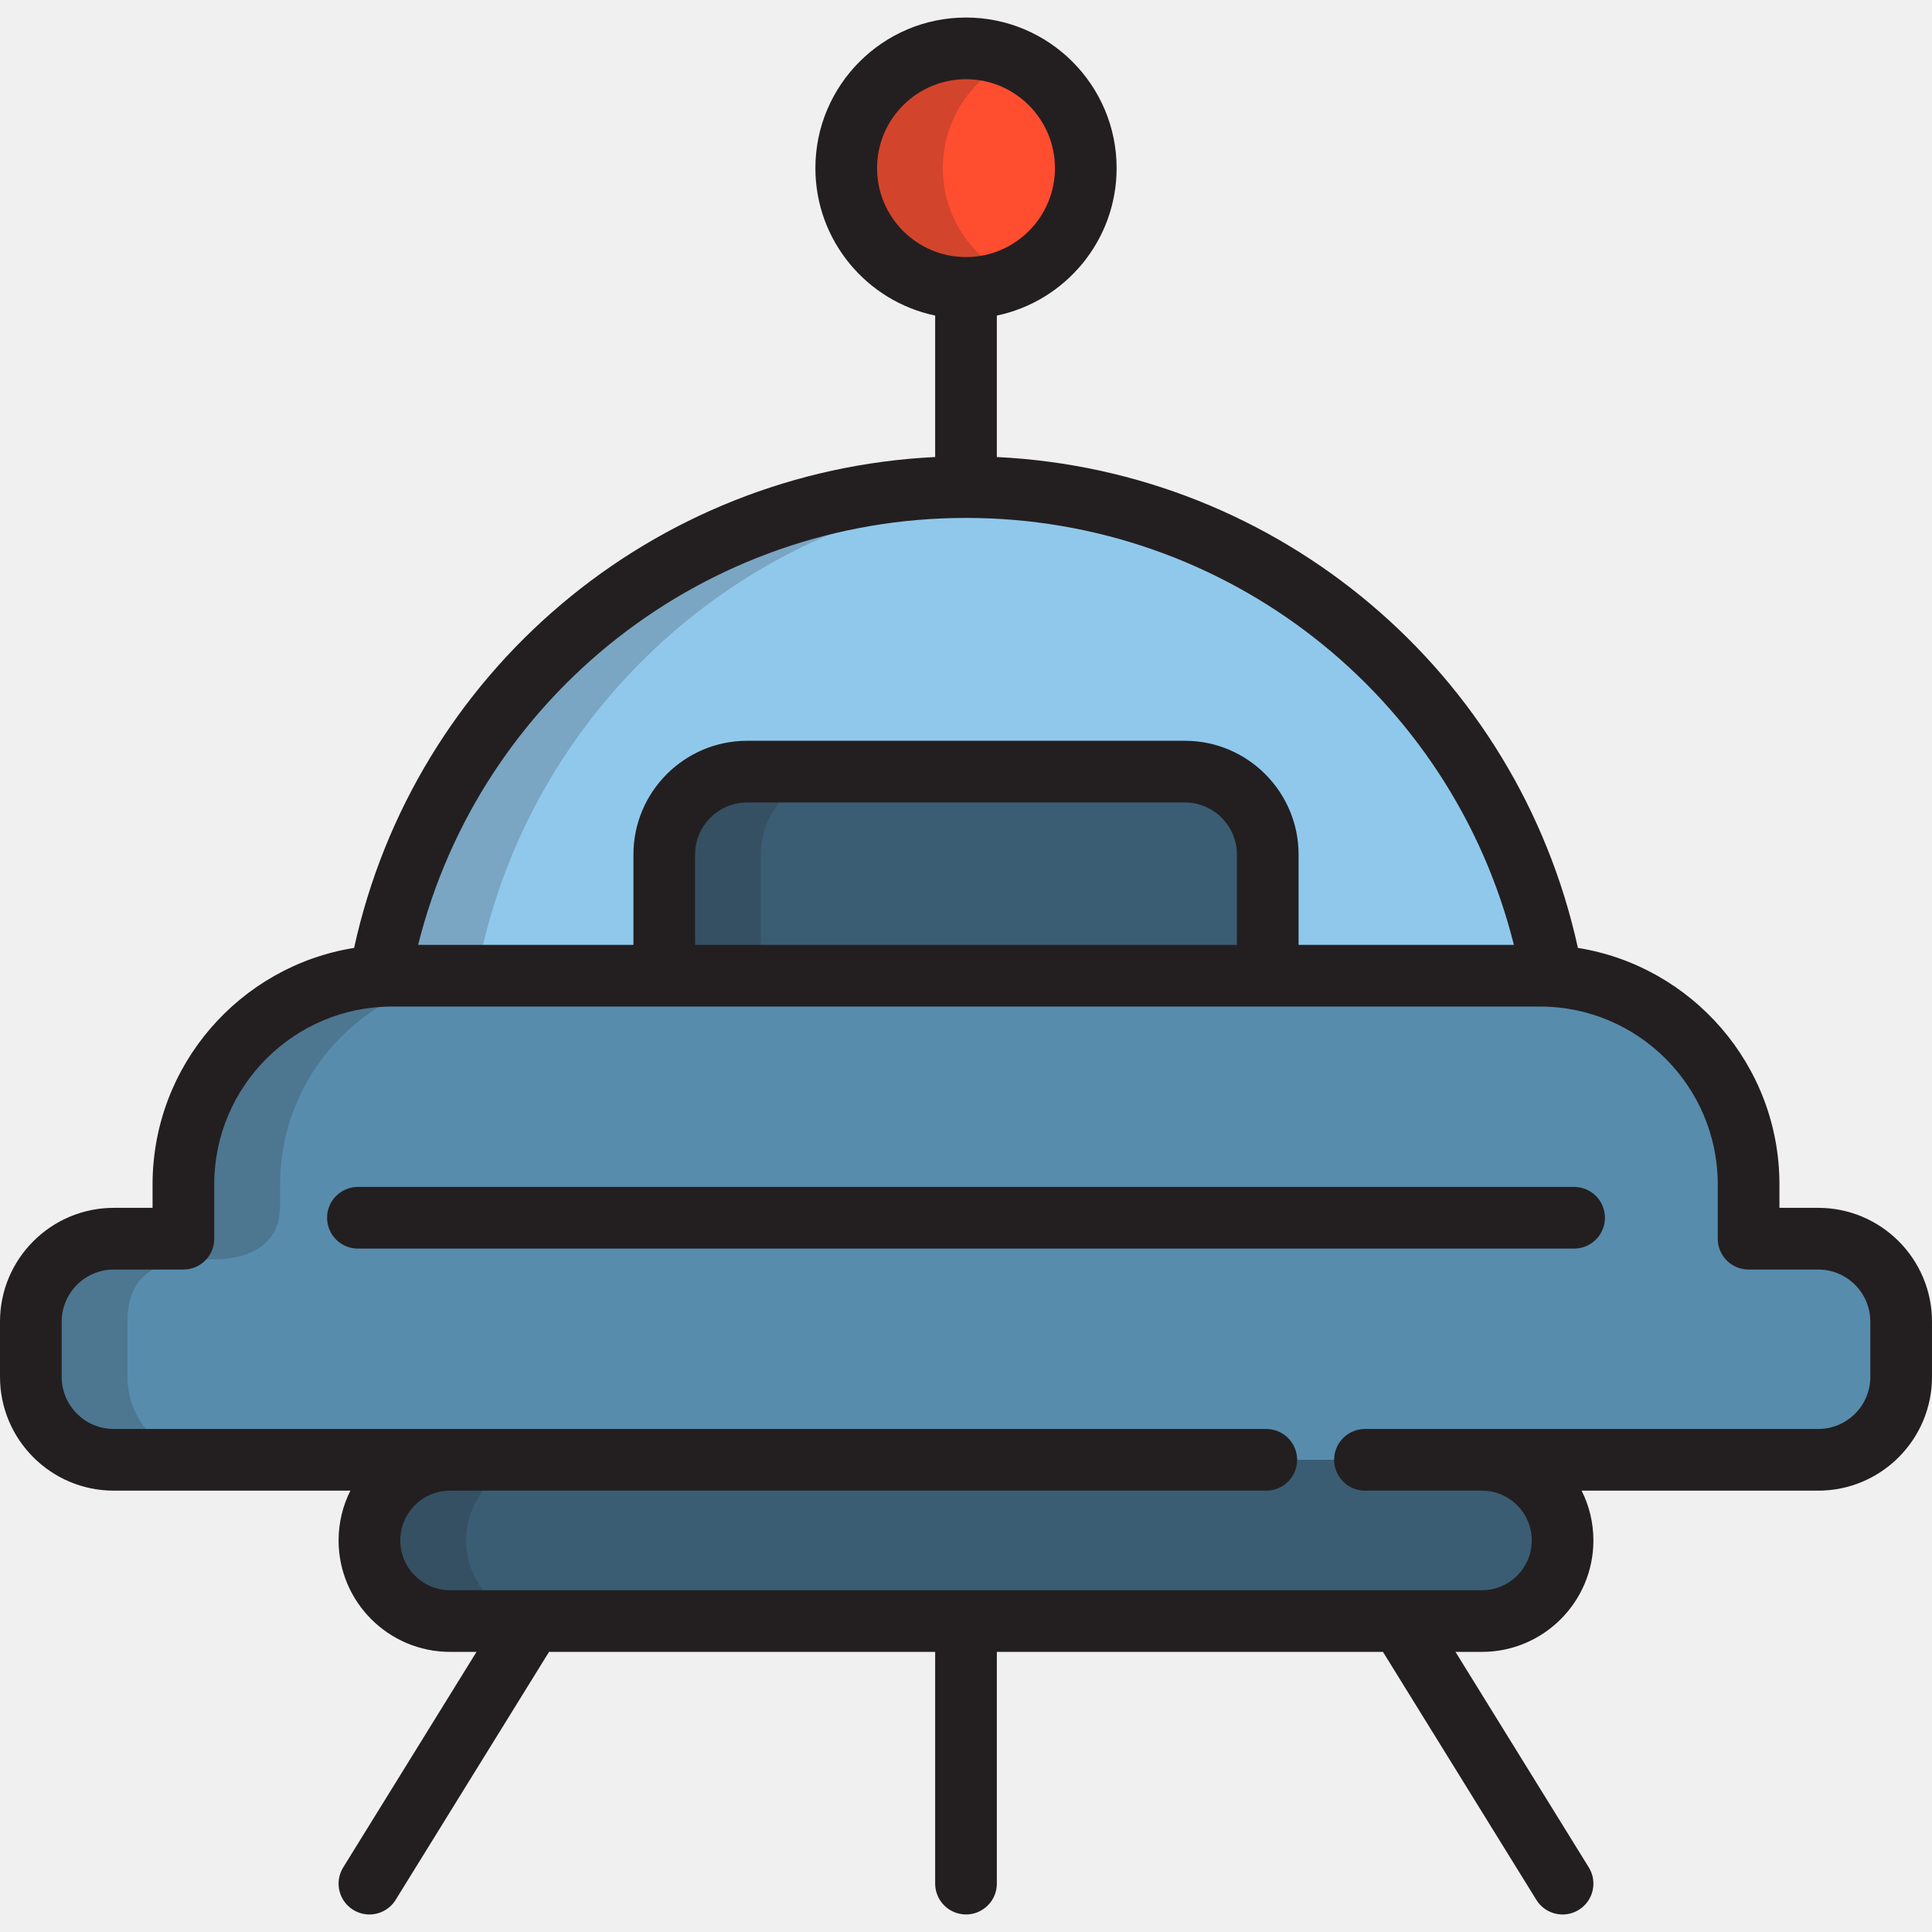
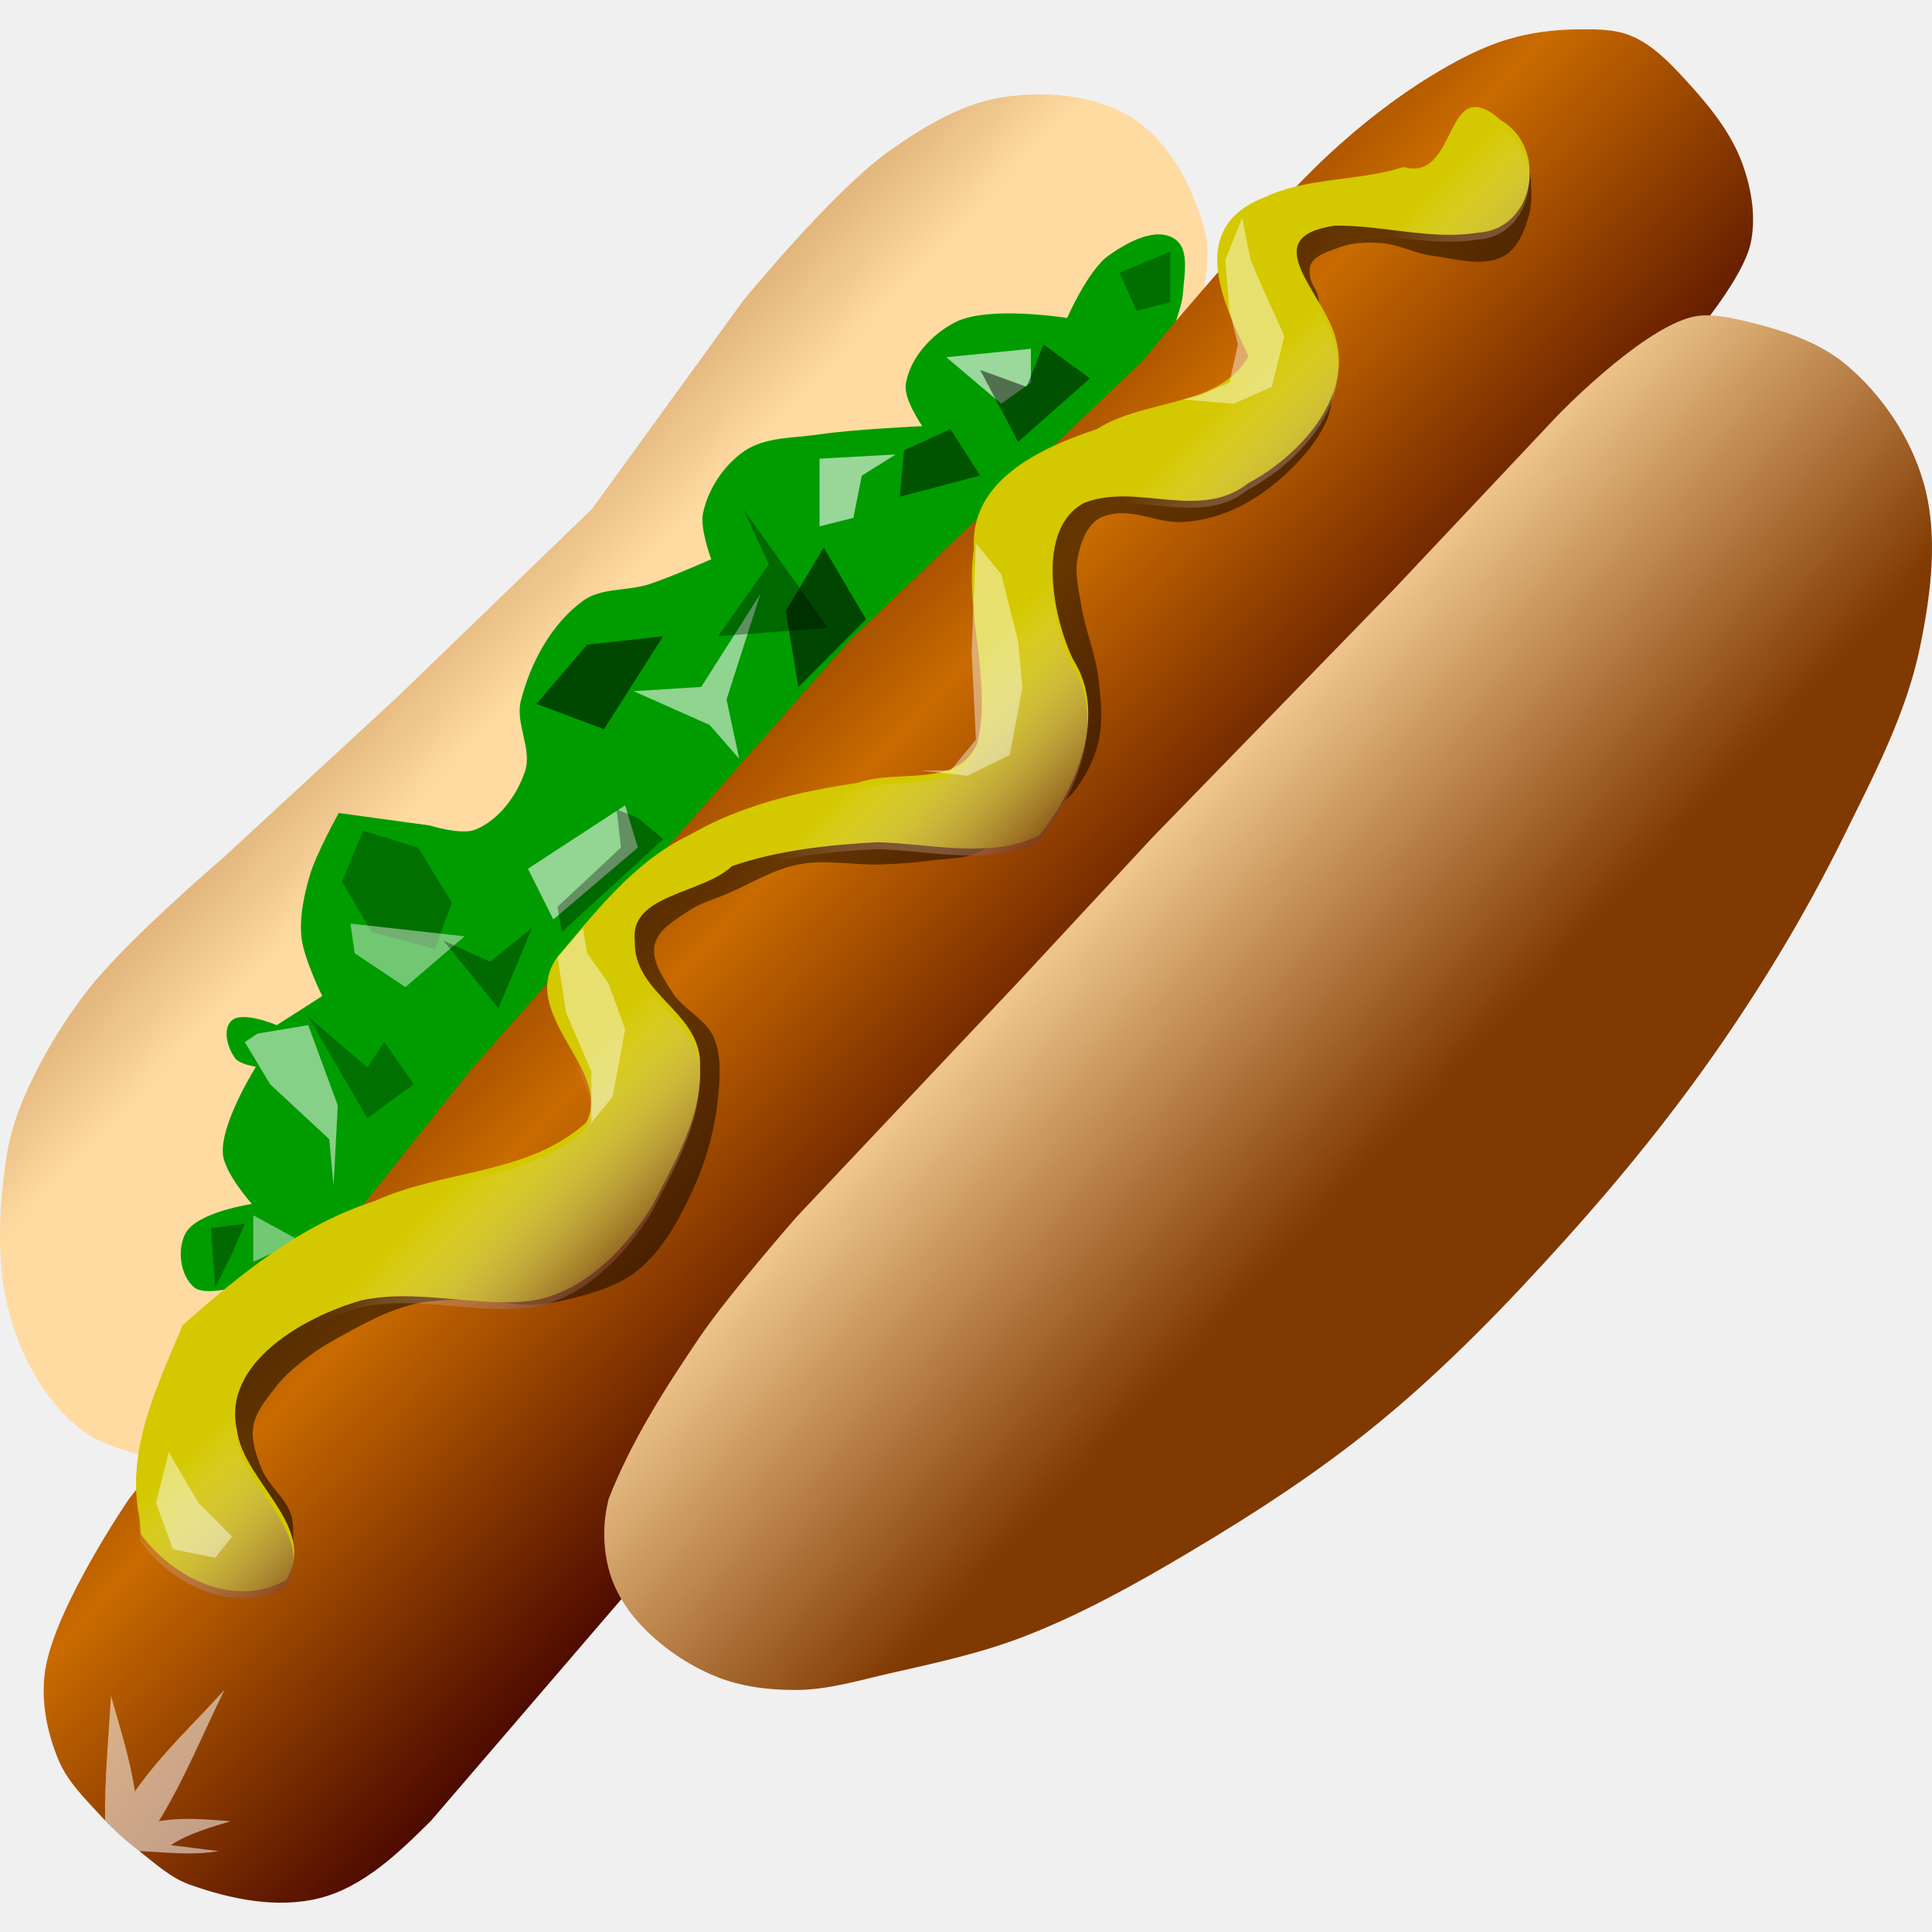
- <svg xmlns="http://www.w3.org/2000/svg" height="200px" width="200px" version="1.1" id="Layer_1" viewBox="0 0 511.997 511.997" xml:space="preserve" fill="#000000">
+ <svg xmlns="http://www.w3.org/2000/svg" id="svg13339" viewBox="0 0 256 256" version="1.1" fill="#000000">
  <g id="SVGRepo_bgCarrier" stroke-width="0" />
  <g id="SVGRepo_tracerCarrier" stroke-linecap="round" stroke-linejoin="round" />
  <g id="SVGRepo_iconCarrier">
-     <path style="fill:#578CAD;" d="M361.728,386.863h120.124c12.137,0,21.976-9.837,21.976-21.974v-14.65 c0-12.138-9.838-21.976-21.976-21.976h-18.461c0-0.044,0.007-0.087,0.007-0.132v-14.258c0-30.544-24.762-55.306-55.305-55.306 H103.908c-30.543,0-55.305,24.762-55.305,55.306v14.258c0,0.045,0.007,0.088,0.007,0.132H30.148 c-12.137,0-21.976,9.837-21.976,21.976v14.65c0,12.137,9.838,21.974,21.976,21.974h305.43" />
-     <path style="fill:#90C8EC;" d="M100.688,258.568h310.626c-13.395-73.635-77.81-129.485-155.314-129.485 C178.498,129.082,114.083,184.933,100.688,258.568z" />
-     <g>
-       <path style="fill:#3A5D74;" d="M335.964,258.568v-32.107c0-12.136-9.838-21.976-21.973-21.976H198.01 c-12.135,0-21.973,9.839-21.973,21.976v32.107H335.964z" />
-       <path style="fill:#3A5D74;" d="M392.733,386.863H134.552h-15.285c-11.798,0-21.364,9.566-21.364,21.364 c0,11.8,9.566,21.364,21.364,21.364h273.466c11.801,0,21.364-9.564,21.364-21.364C414.097,396.43,404.534,386.863,392.733,386.863z " />
-     </g>
-     <path style="fill:#FF4D30;" d="M287.741,44.56c0,17.53-14.212,31.741-31.742,31.741S224.258,62.09,224.258,44.56 c0-17.533,14.212-31.743,31.742-31.743S287.741,27.027,287.741,44.56z" />
-     <g style="opacity:0.2;">
-       <path style="fill:#231F20;" d="M103.908,258.568c-30.543,0-55.305,24.762-55.305,55.306v14.258c0,0.045,0.007,0.088,0.007,0.132 H30.148c-12.137,0-21.976,9.837-21.976,21.976v14.65c0,12.137,9.838,21.974,21.976,21.974h25.606 c-12.137,0-21.976-9.837-21.976-21.974v-14.65c0-14.211,9.838-16.527,21.976-16.527h2.275c4.05-0.126,16.181-1.544,16.181-14.028 v-0.362c0-0.154,0.011-5.751,0.012-5.905c0.004-0.247,0.01-0.49,0.019-0.715c0.625-30.002,25.125-54.135,55.276-54.135 L103.908,258.568L103.908,258.568z" />
-     </g>
-     <g style="opacity:0.2;">
-       <path style="fill:#231F20;" d="M268.803,129.604c-4.223-0.339-8.491-0.522-12.803-0.522c-77.502,0-141.917,55.851-155.312,129.485 h25.606C138.944,189.029,197.099,135.361,268.803,129.604z" />
-     </g>
-     <g style="opacity:0.2;">
-       <path style="fill:#231F20;" d="M223.616,204.485H198.01c-12.135,0-21.973,9.839-21.973,21.976v32.107h25.606v-32.107 C201.643,214.326,211.481,204.485,223.616,204.485z" />
-     </g>
-     <g style="opacity:0.2;">
-       <path style="fill:#231F20;" d="M123.509,408.229c0-11.798,9.566-21.364,21.364-21.364h-10.321h-15.285 c-11.798,0-21.364,9.566-21.364,21.364c0,11.8,9.566,21.364,21.364,21.364h25.606C133.075,429.592,123.509,420.028,123.509,408.229 z" />
-     </g>
-     <g style="opacity:0.2;">
-       <path style="fill:#231F20;" d="M249.865,44.56c0-12.975,7.786-24.123,18.939-29.046c-3.917-1.729-8.246-2.697-12.803-2.697 c-17.53,0-31.742,14.21-31.742,31.743c0,17.53,14.212,31.741,31.742,31.741c4.557,0,8.886-0.968,12.803-2.697 C257.651,68.681,249.865,57.532,249.865,44.56z" />
-     </g>
-     <g>
-       <path style="fill:#231F20;" d="M481.852,320.091h-10.284v-6.217c0-31.575-23.176-57.831-53.408-62.671 c-16.049-73.199-79.237-126.451-153.989-130.088V83.629c18.102-3.781,31.742-19.861,31.742-39.068 c0-22.009-17.906-39.915-39.914-39.915s-39.914,17.906-39.914,39.915c0,19.208,13.64,35.287,31.742,39.068v37.486 c-74.749,3.637-137.937,56.889-153.987,130.087c-30.233,4.839-53.41,31.096-53.41,62.672v6.217H30.147 C13.524,320.091,0,333.616,0,350.239v14.65c0,16.623,13.524,30.147,30.148,30.147h62.703c-1.993,3.974-3.122,8.452-3.122,13.192 c0,16.286,13.25,29.536,29.536,29.536h7.013L90.95,494.88c-2.374,3.839-1.187,8.875,2.652,11.249 c1.339,0.828,2.824,1.223,4.291,1.223c2.737,0,5.412-1.375,6.958-3.875l40.646-65.714h102.331v61.414 c0,4.514,3.658,8.172,8.172,8.172c4.514,0,8.172-3.658,8.172-8.172v-61.414h102.327l40.646,65.714 c1.546,2.5,4.221,3.875,6.958,3.875c1.468,0,2.953-0.394,4.291-1.223c3.838-2.375,5.025-7.412,2.652-11.249l-35.329-57.116h7.013 c16.287,0,29.536-13.25,29.536-29.536c0-4.74-1.129-9.218-3.122-13.192h62.703c16.623,0,30.148-13.523,30.148-30.147v-14.65 C512,333.616,498.476,320.091,481.852,320.091z M232.431,44.56c0-12.997,10.573-23.571,23.57-23.571 c12.997,0,23.57,10.574,23.57,23.571c0,12.996-10.573,23.569-23.57,23.569C243.004,68.129,232.431,57.556,232.431,44.56z M255.999,137.254c69.085,0,128.646,47.018,145.195,113.141h-57.058v-23.935c0-16.623-13.523-30.148-30.146-30.148H198.01 c-16.622,0-30.146,13.524-30.146,30.148v23.935h-57.056C127.355,184.274,186.915,137.254,255.999,137.254z M327.791,250.395 H184.209v-23.935c0-7.611,6.191-13.803,13.801-13.803H313.99c7.61,0,13.801,6.192,13.801,13.803L327.791,250.395L327.791,250.395z M495.656,364.89c0,7.61-6.192,13.802-13.803,13.802H361.728c-4.514,0-8.172,3.658-8.172,8.172s3.658,8.172,8.172,8.172h31.005 c7.274,0,13.192,5.919,13.192,13.192c0,7.274-5.919,13.192-13.192,13.192H119.267c-7.274,0-13.192-5.918-13.192-13.192 s5.919-13.192,13.192-13.192h15.285h201.025c4.514,0,8.172-3.658,8.172-8.172s-3.658-8.172-8.172-8.172H134.552h-15.285H30.148 c-7.611,0-13.803-6.192-13.803-13.802v-14.65c0-7.611,6.192-13.803,13.803-13.803h18.461c4.514,0,8.172-3.658,8.172-8.172 c0-0.11-0.002-0.22-0.007-0.331v-14.058c0-25.99,21.143-47.134,47.133-47.134h72.128h159.928h72.128 c25.99,0,47.133,21.144,47.133,47.134v14.075c-0.004,0.111-0.007,0.22-0.007,0.315c0,4.514,3.658,8.172,8.172,8.172h18.461 c7.611,0,13.803,6.192,13.803,13.803v14.65H495.656z" />
-       <path style="fill:#231F20;" d="M417.149,314.543H94.851c-4.514,0-8.172,3.658-8.172,8.172s3.658,8.172,8.172,8.172h322.299 c4.514,0,8.172-3.658,8.172-8.172C425.322,318.202,421.663,314.543,417.149,314.543z" />
+     <defs id="defs13341">
+       <linearGradient id="linearGradient14650" y2="158.43" gradientUnits="userSpaceOnUse" y1="105.08" gradientTransform="matrix(0.9828,0,0,1.0175,-14.914,-21.509)" x2="314.11" x1="259.04">
+         <stop id="stop14647" style="stop-color:#ffdba2" offset="0" />
+         <stop id="stop14648" style="stop-color:#803900" offset="1" />
+       </linearGradient>
+       <linearGradient id="linearGradient14651" y2="67.614" gradientUnits="userSpaceOnUse" y1="130.52" gradientTransform="matrix(0.94086,0,0,1.0629,-14.914,-21.509)" x2="53.13" x1="111.99">
+         <stop id="stop14653" style="stop-color:#ffdba2" offset="0" />
+         <stop id="stop14654" style="stop-color:#803900" offset="1" />
+       </linearGradient>
+       <linearGradient id="linearGradient14655" y2="134.86" spreadMethod="reflect" gradientUnits="userSpaceOnUse" y1="81.337" gradientTransform="matrix(0.95378,0,0,1.0485,-14.914,-21.509)" x2="290.16" x1="237.38">
+         <stop id="stop14657" style="stop-color:#c96b00" offset="0" />
+         <stop id="stop14658" style="stop-color:#400000" offset="1" />
+       </linearGradient>
+       <linearGradient id="linearGradient15293" y2="197.67" gradientUnits="userSpaceOnUse" y1="176.13" gradientTransform="matrix(0.969,0,0,1.032,-14.914,-21.509)" x2="158.91" x1="138.36">
+         <stop id="stop15295" style="stop-color:#ffffff;stop-opacity:0" offset="0" />
+         <stop id="stop15296" style="stop-color:#7d4129;stop-opacity:.737" offset="1" />
+       </linearGradient>
+     </defs>
+     <g id="g891" transform="matrix(0.7602806,0,0,0.7602806,0.00180992,3.882885)">
+       <path d="m 209.46,47.504 c 0,0 1.643,-8.001 0.673,-11.83 -1.913,-7.549 -5.847,-15.482 -12.275,-19.879 -6.214,-4.25 -14.741,-5.019 -22.212,-4.093 -7.442,0.922 -14.325,5.042 -20.459,9.355 -10.033,7.054 -25.72,26.31 -25.72,26.31 l -26.31,36.25 -33.9,32.743 -30.395,28.06 c 0,0 -16.666,14.234 -23.381,22.802 -4.742,6.05 -8.737,12.782 -11.691,19.879 -1.471,3.535 -2.432,7.311 -2.923,11.109 -0.95,7.345 -1.352,14.936 0,22.218 0.991,5.338 2.961,10.602 5.845,15.202 2.27,3.621 5.206,6.993 8.768,9.355 3.288,2.18 11.106,4.093 11.106,4.093 l 27.379,-25.358 33.726,-43.762 37.356,-40.717 55.654,-57.264 20.41,-22.463 8.346,-12.013 z" style="fill:url(#linearGradient14651);fill-rule:evenodd" id="path14024" />
+       <path d="m 44.614,180.8 c 0,0 -6.213,9.816 -5.77,15.225 0.274,3.342 5.049,8.7 5.049,8.7 0,0 -9.517,1.392 -11.54,5.075 -1.53,2.786 -0.969,7.355 1.442,9.425 1.824,1.566 7.212,0 7.212,0 l 9.376,-6.525 14.927,-4.952 18.016,-23.01 26.863,-31.18 20.25,-24.22 35.34,-38.428 21.01,-15.473 17.22,-22.085 c 0,0 1.993,-4.83 2.164,-7.391 0.211,-3.171 1.205,-7.666 -1.442,-9.425 -3.304,-2.195 -8.302,0.609 -11.54,2.9 -3.551,2.512 -7.212,10.875 -7.212,10.875 0,0 -13.676,-2.205 -19.473,0.725 -4.135,2.09 -7.977,6.292 -8.655,10.875 -0.38,2.573 2.885,7.25 2.885,7.25 0,0 -12.069,0.549 -18.031,1.45 -4.384,0.663 -9.329,0.387 -12.982,2.9 -3.584,2.465 -6.334,6.615 -7.212,10.875 -0.546,2.646 1.442,7.975 1.442,7.975 0,0 -7.122,3.149 -10.819,4.35 -3.772,1.226 -8.336,0.562 -11.54,2.9 -5.517,4.026 -9.136,10.781 -10.819,17.4 -1.014,3.989 2.031,8.424 0.721,12.325 -1.415,4.215 -4.537,8.473 -8.655,10.15 -2.459,1.002 -7.934,-0.725 -7.934,-0.725 l -15.867,-2.175 c 0,0 -3.932,7.038 -5.049,10.875 -1.022,3.511 -1.825,7.238 -1.442,10.875 0.375,3.571 3.606,10.15 3.606,10.15 l -7.934,5.075 c 0,0 -6.074,-2.62 -7.934,-0.725 -1.533,1.562 -0.602,4.782 0.721,6.525 0.783,1.032 3.606,1.45 3.606,1.45 z" style="fill:#009c00;fill-rule:evenodd" id="path15304" />
+       <path d="m 275.02,0.009 c -4.133,0.036 -8.319,0.556 -12.275,1.754 -4.755,1.44 -9.21,3.834 -13.444,6.431 -6.279,3.851 -12.123,8.452 -17.536,13.448 -11.965,11.041 -32.734,36.25 -32.734,36.25 l -50.86,48.528 -66.05,74.84 -59.623,74.84 c 0,0 -12.912,18.881 -14.613,29.818 -0.818,5.256 0.267,10.886 2.338,15.786 1.624,3.841 4.778,6.868 7.599,9.94 1.959,2.134 4.147,4.064 6.43,5.847 2.769,2.162 5.462,4.658 8.768,5.847 7.188,2.585 15.402,4.253 22.797,2.339 7.588,-1.964 13.73,-7.923 19.29,-13.448 l 45.65,-53.129 26.529,-23.73 21.058,-32.077 91.36,-99.226 27.146,-30.153 8.529,-10.694 0.431,-10.508 c 0,0 7.957,-9.476 9.27,-15.289 1.035,-4.584 0.188,-9.61 -1.419,-14.026 -2.014,-5.537 -5.953,-10.277 -9.937,-14.617 -2.717,-2.959 -5.658,-6.024 -9.353,-7.601 -2.89,-1.233 -6.211,-1.197 -9.353,-1.169 z" style="fill:url(#linearGradient14655);fill-rule:evenodd" id="path14022" />
+       <path d="m 50.766,259.01 c 0.671,2.195 0.184,6.883 0.184,6.883 l -10.495,-18.67 -4.165,-12.35 14.213,-17.39 36.124,3.879 c 0,0 -9.795,-0.325 -14.501,0.812 -4.701,1.136 -9.021,3.561 -13.257,5.894 -2.326,1.281 -4.575,2.736 -6.629,4.42 -1.611,1.321 -3.165,2.757 -4.419,4.42 -1.522,2.018 -3.293,4.132 -3.683,6.63 -0.386,2.474 0.54,5.043 1.473,7.367 1.193,2.971 4.22,5.042 5.156,8.104 z" style="fill:#000000;fill-opacity:0.522;fill-rule:evenodd" id="path14666" />
+       <path d="m 187.02,133.03 c -1.673,2.052 -6.241,4.91 -6.241,4.91 l -0.955,-38.409 1.5,-9.965 4.482,-7.706 9.553,-2.648 10.811,2.25 26.394,-20.311 c 0,0 -0.385,4.862 -1.353,7.051 -1.49,3.368 -3.976,6.285 -6.629,8.84 -2.796,2.693 -6.038,5.028 -9.575,6.63 -2.766,1.253 -5.807,2.027 -8.838,2.21 -3.951,0.239 -7.858,-1.979 -11.784,-1.473 -1.311,0.169 -2.73,0.556 -3.683,1.473 -1.742,1.678 -2.552,4.244 -2.946,6.63 -0.442,2.676 0.302,5.426 0.737,8.104 0.687,4.233 2.452,8.264 2.946,12.524 0.425,3.659 0.846,7.465 0,11.05 -0.757,3.206 -2.338,6.287 -4.419,8.84 z" style="fill:#000000;fill-opacity:0.491;fill-rule:evenodd" id="path14668" />
+       <path d="m 229.73,46.654 c -0.231,-1.711 -1.68,-2.188 -1.46,-4.969 0.167,-2.106 3.179,-2.939 5.156,-3.683 2.309,-0.869 4.904,-0.916 7.365,-0.737 3.029,0.22 5.824,1.839 8.838,2.21 4.142,0.51 8.89,2.059 12.521,0 2.489,-1.411 3.654,-4.606 4.406,-7.367 0.779,-2.86 -0.062,-8.893 -0.062,-8.893 -13.519,3.097 -27.401,2.439 -39.696,12.577 l -4.451,5.081 c 0,0 3.632,10.395 7.325,9.133 1.057,-0.361 0.208,-2.244 0.058,-3.351 z" style="fill:#000000;fill-opacity:0.491;fill-rule:evenodd" id="path14669" />
+       <path d="m 89.801,222.17 c 2.939,0.323 5.965,-0.043 8.838,-0.737 4.388,-1.059 9.013,-2.316 12.521,-5.157 4.393,-3.558 7.202,-8.866 9.575,-13.997 2.35,-5.083 3.874,-10.634 4.419,-16.207 0.335,-3.43 0.62,-7.145 -0.737,-10.314 -1.437,-3.356 -5.479,-4.979 -7.365,-8.104 -1.486,-2.461 -3.568,-5.298 -2.946,-8.104 0.602,-2.712 3.602,-4.321 5.892,-5.894 1.993,-1.369 4.406,-1.995 6.629,-2.947 4.149,-1.776 8.093,-4.281 12.521,-5.157 4.817,-0.953 9.825,0.204 14.73,0 2.954,-0.123 5.907,-0.349 8.838,-0.737 2.721,-0.36 5.653,-0.234 8.102,-1.473 2.1,-1.062 5.131,-4.848 5.131,-4.848 l -40.31,1.973 -14.619,7.157 -10.401,4.969 -0.196,6.956 -1.045,6.416 11.357,11.264 0.737,7.367 -7.357,10.885 -6.254,11.399 -24.749,13.202 c 0,0 4.367,1.83 6.689,2.085 z" style="fill:#000000;fill-opacity:0.491;fill-rule:evenodd" id="path14667" />
+       <path d="m 106.09,268.38 c 0.906,3.461 2.855,6.707 5.261,9.355 3.672,4.041 8.388,7.297 13.444,9.355 4.391,1.787 9.288,2.366 14.029,2.339 5.542,-0.032 10.962,-1.7 16.367,-2.923 7.884,-1.784 15.846,-3.507 23.381,-6.431 9.993,-3.878 19.427,-9.143 28.642,-14.617 11.571,-6.873 22.924,-14.254 33.319,-22.802 11.601,-9.541 22.094,-20.415 32.15,-31.573 9.841,-10.919 19.139,-22.387 27.473,-34.496 7.826,-11.371 14.937,-23.286 21.043,-35.665 5.299,-10.743 11.042,-21.591 13.444,-33.327 1.916,-9.358 3.228,-19.471 0.585,-28.649 -2.259,-7.843 -7.198,-15.21 -13.444,-20.464 -4.876,-4.101 -11.339,-6.124 -17.536,-7.601 -3.228,-0.769 -6.758,-1.535 -9.937,-0.585 -9.074,2.711 -22.797,16.956 -22.797,16.956 l -28.642,30.403 -42.087,43.266 -22.797,24.556 -39.164,41.512 c 0,0 -11.901,13.589 -16.952,21.048 -6.017,8.887 -11.92,18.132 -15.782,28.064 -1.037,3.959 -1.037,8.319 0,12.278 z" style="fill:url(#linearGradient14650);fill-rule:evenodd" id="path14023" />
+       <path d="m 18.303,312.17 c -0.102,-7.248 0.614,-14.496 1.042,-21.744 1.537,5.54 3.329,11.052 4.166,16.669 4.729,-6.725 10.378,-11.873 15.624,-17.711 -3.772,7.659 -6.947,15.557 -11.458,22.92 4.223,-0.739 8.356,-0.304 12.499,0 -3.585,1.117 -7.231,2.09 -10.416,4.167 l 8.333,1.042 c -4.732,0.816 -9.241,0.181 -13.82,0 -2.065,-1.618 -4.081,-3.345 -5.97,-5.344 z" style="fill:#ffffff;fill-opacity:0.534;fill-rule:evenodd" id="path14661" />
+       <path d="m 44.137,206.7 v 8.104 l 8.102,-3.683 -8.102,-4.42 z" style="fill:#ffffff;fill-opacity:0.45;fill-rule:evenodd" id="path15926" />
+       <path d="m 24.552,262.3 c 5.64,7.617 16.322,13.015 25.293,7.969 5.72,-9.19 -7.353,-17.07 -8.532,-26.03 -2.739,-11.814 11.823,-19.919 21.675,-22.715 9.285,-2.001 18.823,0.92 28.239,0.212 9.398,-0.615 17.74,-8.854 22.487,-16.78 3.807,-7.429 8.648,-15.447 8.283,-23.979 0.55,-9.755 -11.651,-12.591 -11.363,-22.135 -0.946,-8.129 11.943,-8.157 16.932,-12.996 7.988,-2.765 16.804,-3.695 25.285,-4.172 9.242,0.24 19.863,3.002 28.265,-1.207 6.394,-7.8 12.015,-21.064 5.948,-30.548 -3.667,-7.591 -6.564,-22.899 1.857,-27.361 9.174,-3.661 20.153,3.26 28.628,-3.46 8.618,-4.571 18.233,-14.683 15.236,-25.2 -1.94,-7.917 -14.225,-17.715 -0.067,-19.683 8.216,-0.088 16.774,2.558 24.825,1.233 9.938,-0.516 12.35,-14.742 4.036,-19.599 -10.085,-8.885 -7.252,10.892 -16.987,8.159 -7.864,2.529 -16.75,1.716 -24.176,5.259 -13.76,5.297 -7.187,18.528 -2.825,27.701 -4.996,8.967 -18.107,7.379 -26.366,12.685 -9.61,3.202 -22.292,8.831 -21.484,20.952 -1.714,11.248 3.317,23.052 0.552,33.886 -3.503,7.887 -13.833,4.352 -20.774,6.824 -10.261,1.531 -20.416,3.902 -29.453,9.154 -9.498,4.547 -16.19,13.267 -22.861,21.132 -7.351,9.946 9.967,20.11 4.895,28.976 -10.104,9.094 -24.817,8.146 -36.767,13.623 -12.898,4.114 -23.514,12.804 -33.491,21.634 -4.445,10.61 -9.985,21.814 -7.528,33.623 0.039,0.474 0.197,2.368 0.237,2.842 z" style="fill:#d4c800;fill-rule:evenodd" id="path14662" />
+       <path d="m 24.428,263.5 c 5.64,7.617 16.322,13.015 25.293,7.969 5.72,-9.19 -7.353,-17.07 -8.532,-26.03 -2.739,-11.814 11.823,-19.919 21.675,-22.715 9.285,-2.001 18.823,0.92 28.239,0.212 9.398,-0.615 17.74,-8.854 22.487,-16.78 3.807,-7.429 8.648,-15.447 8.283,-23.979 0.55,-9.755 -11.651,-12.591 -11.363,-22.135 -0.946,-8.129 11.943,-8.157 16.932,-12.996 7.988,-2.765 16.804,-3.695 25.285,-4.172 9.242,0.24 19.863,3.002 28.265,-1.207 6.394,-7.8 12.015,-21.064 5.948,-30.548 -3.667,-7.591 -6.564,-22.899 1.857,-27.361 9.174,-3.661 20.153,3.26 28.628,-3.46 8.618,-4.571 18.233,-14.683 15.236,-25.2 -1.94,-7.917 -14.225,-17.715 -0.067,-19.683 8.216,-0.088 16.774,2.558 24.825,1.233 9.938,-0.516 12.35,-14.742 4.036,-19.599 -10.085,-8.885 -7.252,10.892 -16.987,8.159 -7.864,2.529 -16.75,1.716 -24.176,5.259 -13.76,5.297 -7.187,18.528 -2.825,27.701 -4.996,8.967 -18.107,7.379 -26.366,12.685 -9.61,3.202 -22.292,8.831 -21.484,20.952 -1.714,11.248 3.317,23.052 0.552,33.886 -3.503,7.887 -13.833,4.352 -20.774,6.824 -10.261,1.531 -20.416,3.902 -29.453,9.154 -9.498,4.547 -16.19,13.267 -22.861,21.132 -7.351,9.946 9.967,20.11 4.895,28.976 -10.104,9.094 -24.817,8.146 -36.767,13.623 -12.898,4.114 -23.514,12.804 -33.491,21.634 -4.445,10.61 -9.985,21.814 -7.528,33.623 0.039,0.474 0.197,2.368 0.237,2.842 z" style="fill:url(#linearGradient15293);fill-rule:evenodd" id="path15292" />
+       <path d="m 29.407,247.96 -2.21,8.84 2.946,8.104 7.365,1.473 2.946,-3.683 -5.892,-5.894 -5.156,-8.84 z" style="fill:#ffffff;fill-opacity:0.447;fill-rule:evenodd" id="path15297" />
+       <path d="m 101.59,156.61 -4.419,5.157 1.473,9.577 4.419,10.314 v 8.84 l -2.946,3.683 6.629,-8.104 2.21,-11.787 -2.946,-8.104 -3.683,-5.157 -0.737,-4.42 z" style="fill:#ffffff;fill-opacity:0.431;fill-rule:evenodd" id="path15300" />
+       <path d="m 170.08,89.569 -0.737,18.908 0.737,15.307 -4.419,5.402 h -5.156 l 8.102,0.9 7.365,-3.602 2.21,-11.705 -0.737,-8.104 -2.946,-11.705 -4.419,-5.402 z" style="fill:#ffffff;fill-opacity:0.431;fill-rule:evenodd" id="path15301" />
+       <path d="m 213.54,40.211 0.737,8.84 1.473,5.894 -1.473,6.63 -5.156,2.21 -2.946,0.737 8.838,0.737 6.629,-2.947 2.21,-8.84 -3.683,-8.104 -2.21,-5.157 -1.473,-7.367 -2.946,7.367 z" style="fill:#ffffff;fill-opacity:0.431;fill-rule:evenodd" id="path15302" />
+       <path d="m 47.083,183.87 10.311,9.577 0.737,8.104 0.737,-13.997 -5.156,-13.997 -8.838,1.473 -2.209,1.473 4.419,7.367 z" style="fill:#ffffff;fill-opacity:0.531;fill-rule:evenodd" id="path15927" />
+       <path d="m 64.76,157.35 11.048,2.947 2.946,-8.104 -5.892,-9.577 -9.575,-2.947 -3.683,8.84 5.156,8.84 z" style="fill:#000000;fill-opacity:0.278;fill-rule:evenodd" id="path15928" />
+       <path d="m 80.963,158.08 -10.311,8.84 -8.838,-5.894 -0.737,-5.157 19.886,2.21 z" style="fill:#ffffff;fill-opacity:0.447;fill-rule:evenodd" id="path15929" />
+       <path d="m 96.43,155.14 -4.419,-8.84 16.94,-11.05 2.21,7.367 -14.73,12.524 z" style="fill:#ffffff;fill-opacity:0.575;fill-rule:evenodd" id="path15930" />
+       <path d="m 102.32,107.25 -8.838,10.314 11.784,4.42 10.311,-16.207 -13.257,1.473 z" style="fill:#000000;fill-opacity:0.537;fill-rule:evenodd" id="path15931" />
+       <path d="m 136.94,101.36 2.21,13.26 11.784,-11.787 -7.365,-12.524 -6.629,11.05 z" style="fill:#000000;fill-opacity:0.553;fill-rule:evenodd" id="path15932" />
+       <path d="m 157.56,73.362 -0.737,8.104 13.994,-3.683 -5.156,-8.104 -8.102,3.683 z" style="fill:#000000;fill-opacity:0.463;fill-rule:evenodd" id="path15933" />
+       <path d="m 164.93,57.155 9.575,8.104 5.156,-3.683 v -5.894 l -14.73,1.473 z" style="fill:#ffffff;fill-opacity:0.609;fill-rule:evenodd" id="path15934" />
+       <path d="m 195.12,42.421 2.946,6.63 5.892,-1.473 v -8.84 z" style="fill:#000000;fill-opacity:0.291;fill-rule:evenodd" id="path15935" />
+       <path d="m 53.712,172.08 10.311,17.681 8.102,-5.894 -5.156,-7.367 -2.946,4.42 -10.311,-8.84 z" style="fill:#000000;fill-opacity:0.278;fill-rule:evenodd" id="path15936" />
+       <path d="m 42.664,208.18 -2.21,5.157 -2.946,5.894 -0.737,-10.314 5.892,-0.737 z" style="fill:#000000;fill-opacity:0.331;fill-rule:evenodd" id="path16558" />
+       <path d="m 77.28,158.82 9.575,11.787 5.892,-13.997 -7.365,5.894 -8.102,-3.683 z" style="fill:#000000;fill-opacity:0.331;fill-rule:evenodd" id="path17180" />
+       <path d="m 110.42,115.35 13.257,5.894 5.156,5.894 -2.21,-10.314 5.892,-18.417 -10.311,16.207 -11.784,0.737 z" style="fill:#ffffff;fill-opacity:0.562;fill-rule:evenodd" id="path17181" />
+       <path d="m 107.48,135.98 0.737,6.63 -11.048,10.314 0.737,4.42 17.676,-16.207 -4.419,-3.683 -3.683,-1.473 z" style="fill:#000000;fill-opacity:0.331;fill-rule:evenodd" id="path17182" />
+       <path d="m 125.15,105.78 19.149,-1.473 -14.73,-20.627 4.419,9.577 -8.838,12.524 z" style="fill:#000000;fill-opacity:0.331;fill-rule:evenodd" id="path17183" />
+       <path d="m 156.09,74.099 -13.257,0.737 v 11.787 l 5.892,-1.473 1.473,-7.367 5.892,-3.683 z" style="fill:#ffffff;fill-opacity:0.594;fill-rule:evenodd" id="path17184" />
+       <path d="m 170.82,59.365 6.629,12.524 12.521,-11.05 -8.102,-5.894 -2.946,7.367 -8.102,-2.947 z" style="fill:#000000;fill-opacity:0.484;fill-rule:evenodd" id="path17186" />
    </g>
  </g>
</svg>
